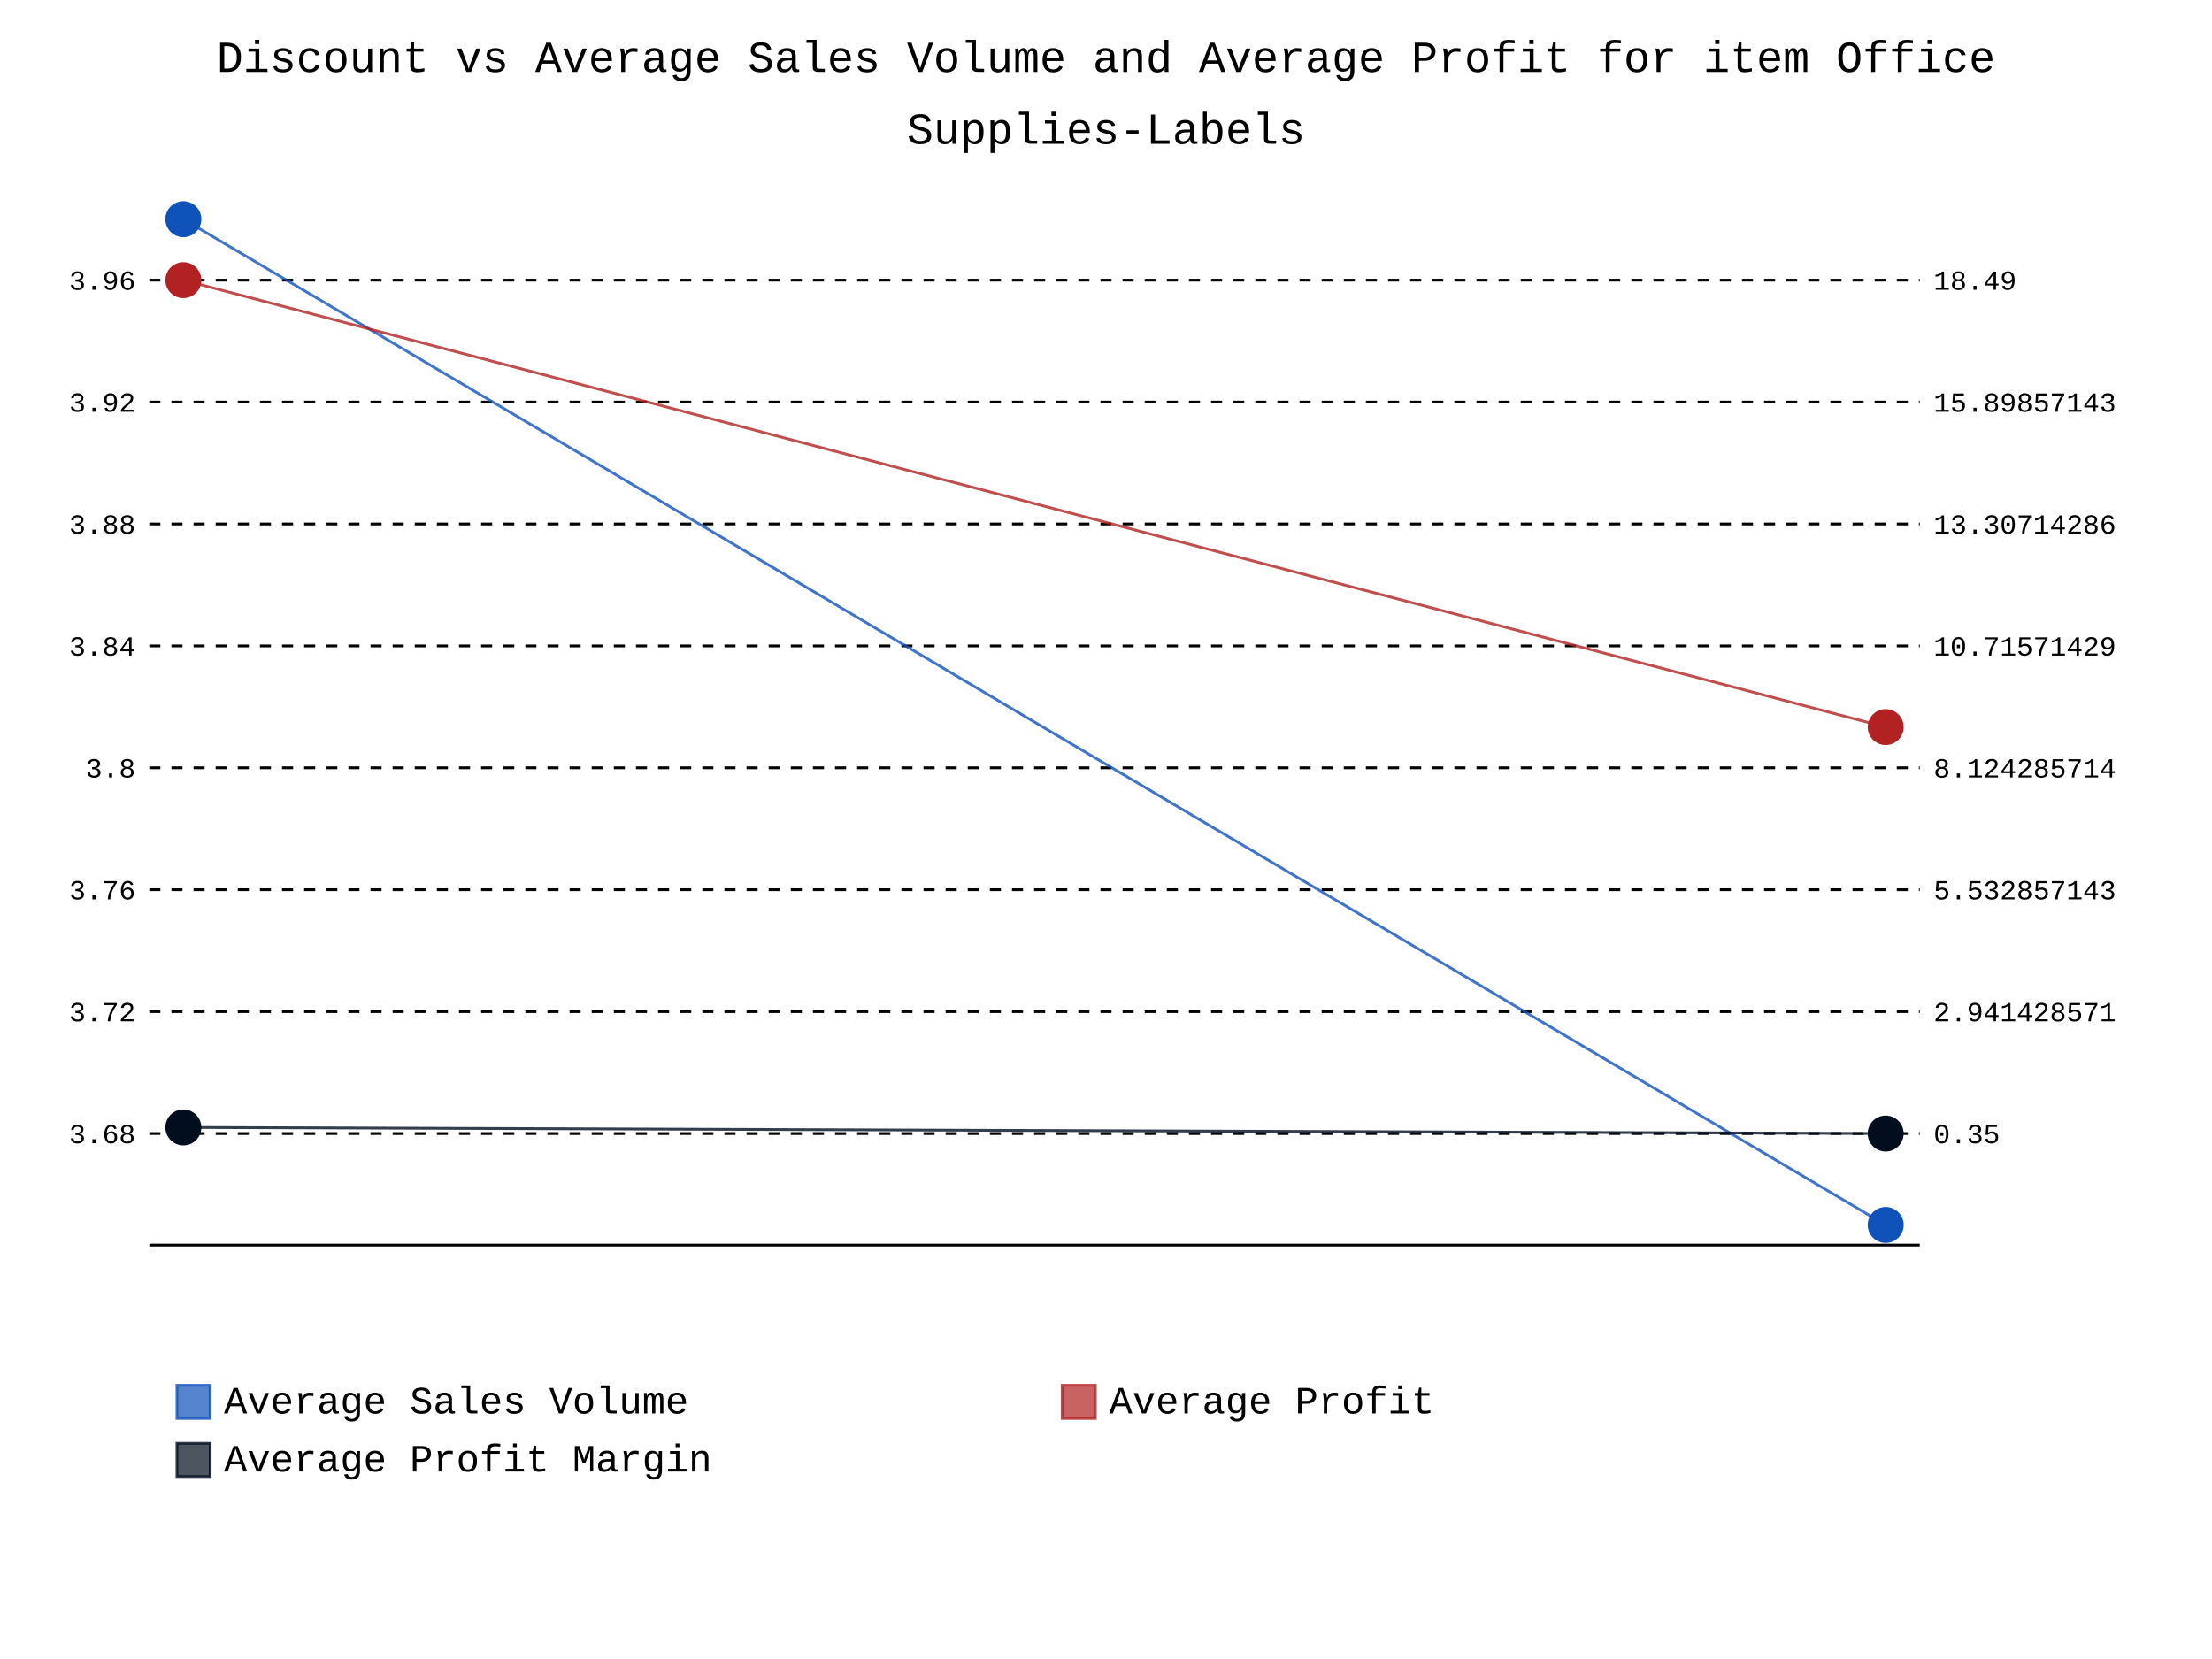
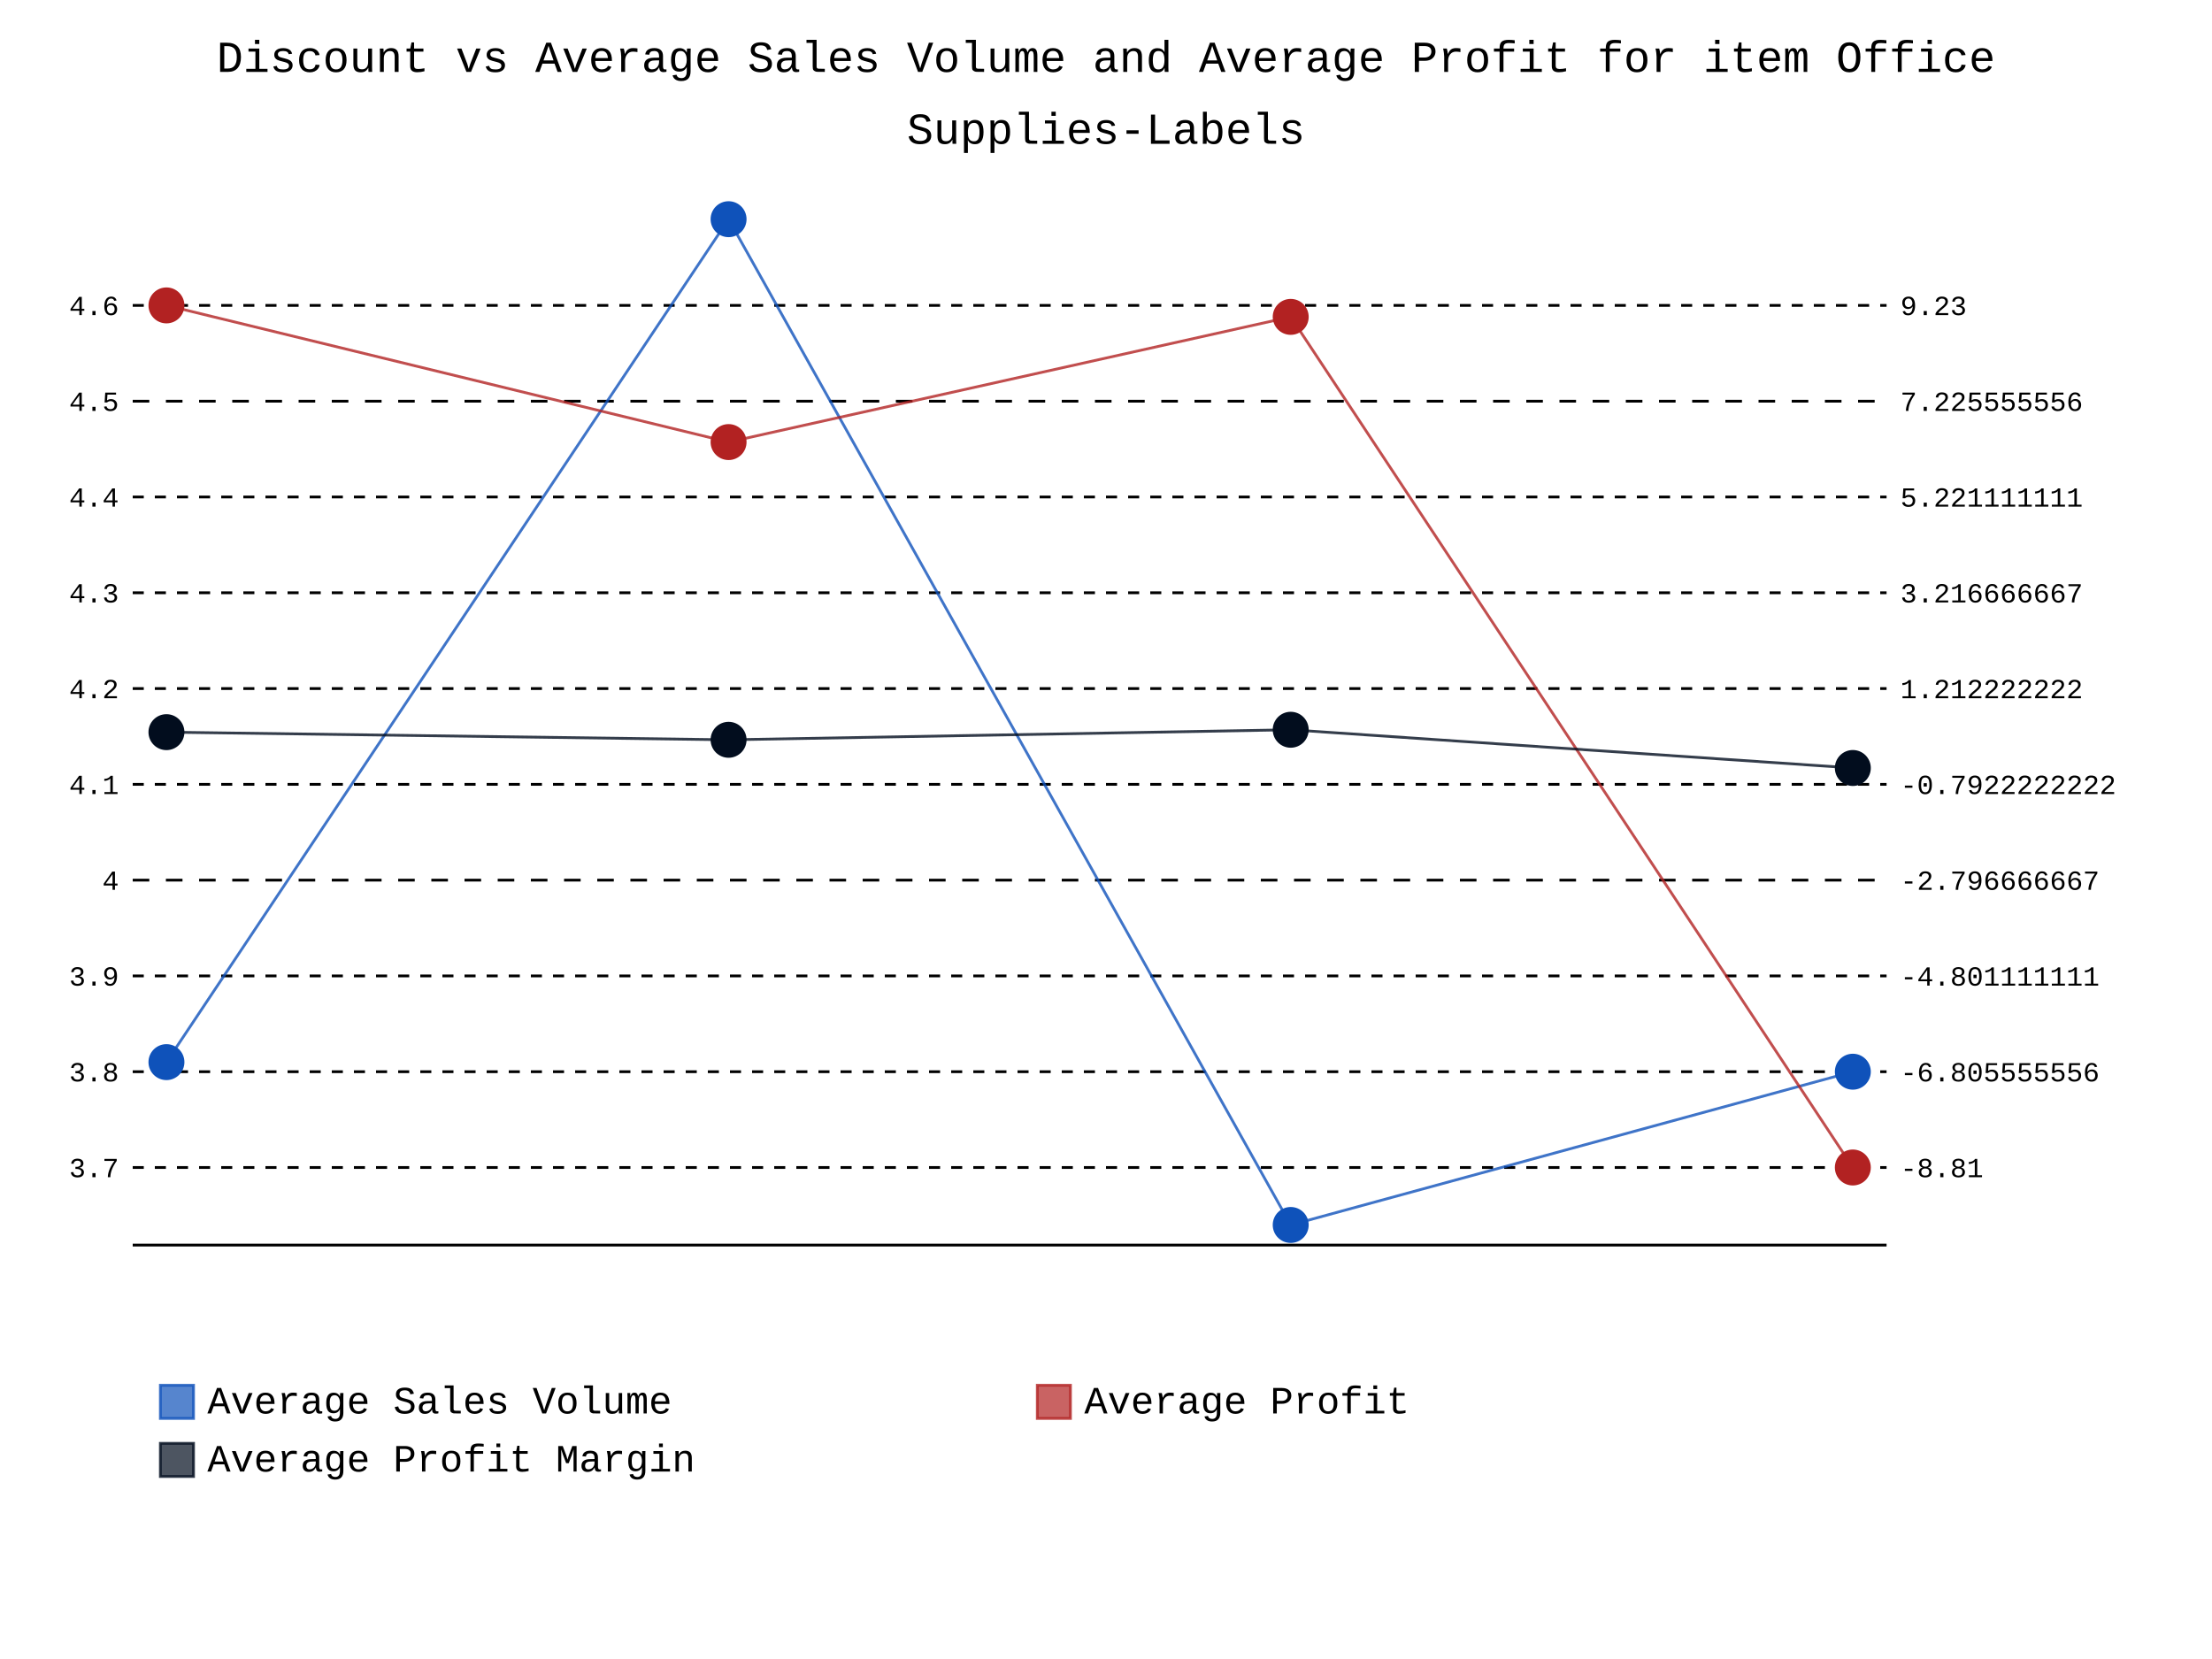
- <svg xmlns="http://www.w3.org/2000/svg" id="chart-756e3cfc-2177-406a-bf2c-ca1e5bf34b81" class="pygal-chart" viewBox="0 0 800 600">
+ <svg xmlns="http://www.w3.org/2000/svg" id="chart-5b7d4afc-eb07-4e99-b65f-93ff5d0a648d" class="pygal-chart" viewBox="0 0 800 600">
  <defs>
-     <style type="text/css">#chart-756e3cfc-2177-406a-bf2c-ca1e5bf34b81{-webkit-user-select:none;-webkit-font-smoothing:antialiased;font-family:Consolas,"Liberation Mono",Menlo,Courier,monospace}#chart-756e3cfc-2177-406a-bf2c-ca1e5bf34b81 .title{font-family:Consolas,"Liberation Mono",Menlo,Courier,monospace;font-size:16px}#chart-756e3cfc-2177-406a-bf2c-ca1e5bf34b81 .legends .legend text{font-family:Consolas,"Liberation Mono",Menlo,Courier,monospace;font-size:14px}#chart-756e3cfc-2177-406a-bf2c-ca1e5bf34b81 .axis text{font-family:Consolas,"Liberation Mono",Menlo,Courier,monospace;font-size:10px}#chart-756e3cfc-2177-406a-bf2c-ca1e5bf34b81 .axis text.major{font-family:Consolas,"Liberation Mono",Menlo,Courier,monospace;font-size:10px}#chart-756e3cfc-2177-406a-bf2c-ca1e5bf34b81 .text-overlay text.value{font-family:Consolas,"Liberation Mono",Menlo,Courier,monospace;font-size:16px}#chart-756e3cfc-2177-406a-bf2c-ca1e5bf34b81 .text-overlay text.label{font-family:Consolas,"Liberation Mono",Menlo,Courier,monospace;font-size:10px}#chart-756e3cfc-2177-406a-bf2c-ca1e5bf34b81 .tooltip{font-family:Consolas,"Liberation Mono",Menlo,Courier,monospace;font-size:14px}#chart-756e3cfc-2177-406a-bf2c-ca1e5bf34b81 text.no_data{font-family:Consolas,"Liberation Mono",Menlo,Courier,monospace;font-size:64px}
- #chart-756e3cfc-2177-406a-bf2c-ca1e5bf34b81{background-color:white}#chart-756e3cfc-2177-406a-bf2c-ca1e5bf34b81 path,#chart-756e3cfc-2177-406a-bf2c-ca1e5bf34b81 line,#chart-756e3cfc-2177-406a-bf2c-ca1e5bf34b81 rect,#chart-756e3cfc-2177-406a-bf2c-ca1e5bf34b81 circle{-webkit-transition:150ms;-moz-transition:150ms;transition:150ms}#chart-756e3cfc-2177-406a-bf2c-ca1e5bf34b81 .graph &gt; .background{fill:white}#chart-756e3cfc-2177-406a-bf2c-ca1e5bf34b81 .plot &gt; .background{fill:white}#chart-756e3cfc-2177-406a-bf2c-ca1e5bf34b81 .graph{fill:black}#chart-756e3cfc-2177-406a-bf2c-ca1e5bf34b81 text.no_data{fill:black}#chart-756e3cfc-2177-406a-bf2c-ca1e5bf34b81 .title{fill:black}#chart-756e3cfc-2177-406a-bf2c-ca1e5bf34b81 .legends .legend text{fill:black}#chart-756e3cfc-2177-406a-bf2c-ca1e5bf34b81 .legends .legend:hover text{fill:black}#chart-756e3cfc-2177-406a-bf2c-ca1e5bf34b81 .axis .line{stroke:black}#chart-756e3cfc-2177-406a-bf2c-ca1e5bf34b81 .axis .guide.line{stroke:#630C0D}#chart-756e3cfc-2177-406a-bf2c-ca1e5bf34b81 .axis .major.line{stroke:black}#chart-756e3cfc-2177-406a-bf2c-ca1e5bf34b81 .axis text.major{fill:black}#chart-756e3cfc-2177-406a-bf2c-ca1e5bf34b81 .axis.y .guides:hover .guide.line,#chart-756e3cfc-2177-406a-bf2c-ca1e5bf34b81 .line-graph .axis.x .guides:hover .guide.line,#chart-756e3cfc-2177-406a-bf2c-ca1e5bf34b81 .stackedline-graph .axis.x .guides:hover .guide.line,#chart-756e3cfc-2177-406a-bf2c-ca1e5bf34b81 .xy-graph .axis.x .guides:hover .guide.line{stroke:black}#chart-756e3cfc-2177-406a-bf2c-ca1e5bf34b81 .axis .guides:hover text{fill:black}#chart-756e3cfc-2177-406a-bf2c-ca1e5bf34b81 .reactive{fill-opacity:.7;stroke-opacity:.8;stroke-width:1}#chart-756e3cfc-2177-406a-bf2c-ca1e5bf34b81 .ci{stroke:black}#chart-756e3cfc-2177-406a-bf2c-ca1e5bf34b81 .reactive.active,#chart-756e3cfc-2177-406a-bf2c-ca1e5bf34b81 .active .reactive{fill-opacity:.8;stroke-opacity:.9;stroke-width:4}#chart-756e3cfc-2177-406a-bf2c-ca1e5bf34b81 .ci .reactive.active{stroke-width:1.5}#chart-756e3cfc-2177-406a-bf2c-ca1e5bf34b81 .series text{fill:black}#chart-756e3cfc-2177-406a-bf2c-ca1e5bf34b81 .tooltip rect{fill:white;stroke:black;-webkit-transition:opacity 150ms;-moz-transition:opacity 150ms;transition:opacity 150ms}#chart-756e3cfc-2177-406a-bf2c-ca1e5bf34b81 .tooltip .label{fill:black}#chart-756e3cfc-2177-406a-bf2c-ca1e5bf34b81 .tooltip .label{fill:black}#chart-756e3cfc-2177-406a-bf2c-ca1e5bf34b81 .tooltip .legend{font-size:.8em;fill:#630C0D}#chart-756e3cfc-2177-406a-bf2c-ca1e5bf34b81 .tooltip .x_label{font-size:.6em;fill:black}#chart-756e3cfc-2177-406a-bf2c-ca1e5bf34b81 .tooltip .xlink{font-size:.5em;text-decoration:underline}#chart-756e3cfc-2177-406a-bf2c-ca1e5bf34b81 .tooltip .value{font-size:1.5em}#chart-756e3cfc-2177-406a-bf2c-ca1e5bf34b81 .bound{font-size:.5em}#chart-756e3cfc-2177-406a-bf2c-ca1e5bf34b81 .max-value{font-size:.75em;fill:#630C0D}#chart-756e3cfc-2177-406a-bf2c-ca1e5bf34b81 .map-element{fill:white;stroke:#630C0D !important}#chart-756e3cfc-2177-406a-bf2c-ca1e5bf34b81 .map-element .reactive{fill-opacity:inherit;stroke-opacity:inherit}#chart-756e3cfc-2177-406a-bf2c-ca1e5bf34b81 .color-0,#chart-756e3cfc-2177-406a-bf2c-ca1e5bf34b81 .color-0 a:visited{stroke:#0f52ba;fill:#0f52ba}#chart-756e3cfc-2177-406a-bf2c-ca1e5bf34b81 .color-1,#chart-756e3cfc-2177-406a-bf2c-ca1e5bf34b81 .color-1 a:visited{stroke:#b22222;fill:#b22222}#chart-756e3cfc-2177-406a-bf2c-ca1e5bf34b81 .color-2,#chart-756e3cfc-2177-406a-bf2c-ca1e5bf34b81 .color-2 a:visited{stroke:#020d1e;fill:#020d1e}#chart-756e3cfc-2177-406a-bf2c-ca1e5bf34b81 .text-overlay .color-0 text{fill:black}#chart-756e3cfc-2177-406a-bf2c-ca1e5bf34b81 .text-overlay .color-1 text{fill:black}#chart-756e3cfc-2177-406a-bf2c-ca1e5bf34b81 .text-overlay .color-2 text{fill:white}
- #chart-756e3cfc-2177-406a-bf2c-ca1e5bf34b81 text.no_data{text-anchor:middle}#chart-756e3cfc-2177-406a-bf2c-ca1e5bf34b81 .guide.line{fill:none}#chart-756e3cfc-2177-406a-bf2c-ca1e5bf34b81 .centered{text-anchor:middle}#chart-756e3cfc-2177-406a-bf2c-ca1e5bf34b81 .title{text-anchor:middle}#chart-756e3cfc-2177-406a-bf2c-ca1e5bf34b81 .legends .legend text{fill-opacity:1}#chart-756e3cfc-2177-406a-bf2c-ca1e5bf34b81 .axis.x text{text-anchor:middle}#chart-756e3cfc-2177-406a-bf2c-ca1e5bf34b81 .axis.x:not(.web) text[transform]{text-anchor:start}#chart-756e3cfc-2177-406a-bf2c-ca1e5bf34b81 .axis.x:not(.web) text[transform].backwards{text-anchor:end}#chart-756e3cfc-2177-406a-bf2c-ca1e5bf34b81 .axis.y text{text-anchor:end}#chart-756e3cfc-2177-406a-bf2c-ca1e5bf34b81 .axis.y text[transform].backwards{text-anchor:start}#chart-756e3cfc-2177-406a-bf2c-ca1e5bf34b81 .axis.y2 text{text-anchor:start}#chart-756e3cfc-2177-406a-bf2c-ca1e5bf34b81 .axis.y2 text[transform].backwards{text-anchor:end}#chart-756e3cfc-2177-406a-bf2c-ca1e5bf34b81 .axis .guide.line{stroke-dasharray:4,4;stroke:black}#chart-756e3cfc-2177-406a-bf2c-ca1e5bf34b81 .axis .major.guide.line{stroke-dasharray:6,6;stroke:black}#chart-756e3cfc-2177-406a-bf2c-ca1e5bf34b81 .horizontal .axis.y .guide.line,#chart-756e3cfc-2177-406a-bf2c-ca1e5bf34b81 .horizontal .axis.y2 .guide.line,#chart-756e3cfc-2177-406a-bf2c-ca1e5bf34b81 .vertical .axis.x .guide.line{opacity:0}#chart-756e3cfc-2177-406a-bf2c-ca1e5bf34b81 .horizontal .axis.always_show .guide.line,#chart-756e3cfc-2177-406a-bf2c-ca1e5bf34b81 .vertical .axis.always_show .guide.line{opacity:1 !important}#chart-756e3cfc-2177-406a-bf2c-ca1e5bf34b81 .axis.y .guides:hover .guide.line,#chart-756e3cfc-2177-406a-bf2c-ca1e5bf34b81 .axis.y2 .guides:hover .guide.line,#chart-756e3cfc-2177-406a-bf2c-ca1e5bf34b81 .axis.x .guides:hover .guide.line{opacity:1}#chart-756e3cfc-2177-406a-bf2c-ca1e5bf34b81 .axis .guides:hover text{opacity:1}#chart-756e3cfc-2177-406a-bf2c-ca1e5bf34b81 .nofill{fill:none}#chart-756e3cfc-2177-406a-bf2c-ca1e5bf34b81 .subtle-fill{fill-opacity:.2}#chart-756e3cfc-2177-406a-bf2c-ca1e5bf34b81 .dot{stroke-width:1px;fill-opacity:1;stroke-opacity:1}#chart-756e3cfc-2177-406a-bf2c-ca1e5bf34b81 .dot.active{stroke-width:5px}#chart-756e3cfc-2177-406a-bf2c-ca1e5bf34b81 .dot.negative{fill:transparent}#chart-756e3cfc-2177-406a-bf2c-ca1e5bf34b81 text,#chart-756e3cfc-2177-406a-bf2c-ca1e5bf34b81 tspan{stroke:none !important}#chart-756e3cfc-2177-406a-bf2c-ca1e5bf34b81 .series text.active{opacity:1}#chart-756e3cfc-2177-406a-bf2c-ca1e5bf34b81 .tooltip rect{fill-opacity:.95;stroke-width:.5}#chart-756e3cfc-2177-406a-bf2c-ca1e5bf34b81 .tooltip text{fill-opacity:1}#chart-756e3cfc-2177-406a-bf2c-ca1e5bf34b81 .showable{visibility:hidden}#chart-756e3cfc-2177-406a-bf2c-ca1e5bf34b81 .showable.shown{visibility:visible}#chart-756e3cfc-2177-406a-bf2c-ca1e5bf34b81 .gauge-background{fill:rgba(229,229,229,1);stroke:none}#chart-756e3cfc-2177-406a-bf2c-ca1e5bf34b81 .bg-lines{stroke:white;stroke-width:2px}</style>
+     <style type="text/css">#chart-5b7d4afc-eb07-4e99-b65f-93ff5d0a648d{-webkit-user-select:none;-webkit-font-smoothing:antialiased;font-family:Consolas,"Liberation Mono",Menlo,Courier,monospace}#chart-5b7d4afc-eb07-4e99-b65f-93ff5d0a648d .title{font-family:Consolas,"Liberation Mono",Menlo,Courier,monospace;font-size:16px}#chart-5b7d4afc-eb07-4e99-b65f-93ff5d0a648d .legends .legend text{font-family:Consolas,"Liberation Mono",Menlo,Courier,monospace;font-size:14px}#chart-5b7d4afc-eb07-4e99-b65f-93ff5d0a648d .axis text{font-family:Consolas,"Liberation Mono",Menlo,Courier,monospace;font-size:10px}#chart-5b7d4afc-eb07-4e99-b65f-93ff5d0a648d .axis text.major{font-family:Consolas,"Liberation Mono",Menlo,Courier,monospace;font-size:10px}#chart-5b7d4afc-eb07-4e99-b65f-93ff5d0a648d .text-overlay text.value{font-family:Consolas,"Liberation Mono",Menlo,Courier,monospace;font-size:16px}#chart-5b7d4afc-eb07-4e99-b65f-93ff5d0a648d .text-overlay text.label{font-family:Consolas,"Liberation Mono",Menlo,Courier,monospace;font-size:10px}#chart-5b7d4afc-eb07-4e99-b65f-93ff5d0a648d .tooltip{font-family:Consolas,"Liberation Mono",Menlo,Courier,monospace;font-size:14px}#chart-5b7d4afc-eb07-4e99-b65f-93ff5d0a648d text.no_data{font-family:Consolas,"Liberation Mono",Menlo,Courier,monospace;font-size:64px}
+ #chart-5b7d4afc-eb07-4e99-b65f-93ff5d0a648d{background-color:white}#chart-5b7d4afc-eb07-4e99-b65f-93ff5d0a648d path,#chart-5b7d4afc-eb07-4e99-b65f-93ff5d0a648d line,#chart-5b7d4afc-eb07-4e99-b65f-93ff5d0a648d rect,#chart-5b7d4afc-eb07-4e99-b65f-93ff5d0a648d circle{-webkit-transition:150ms;-moz-transition:150ms;transition:150ms}#chart-5b7d4afc-eb07-4e99-b65f-93ff5d0a648d .graph &gt; .background{fill:white}#chart-5b7d4afc-eb07-4e99-b65f-93ff5d0a648d .plot &gt; .background{fill:white}#chart-5b7d4afc-eb07-4e99-b65f-93ff5d0a648d .graph{fill:black}#chart-5b7d4afc-eb07-4e99-b65f-93ff5d0a648d text.no_data{fill:black}#chart-5b7d4afc-eb07-4e99-b65f-93ff5d0a648d .title{fill:black}#chart-5b7d4afc-eb07-4e99-b65f-93ff5d0a648d .legends .legend text{fill:black}#chart-5b7d4afc-eb07-4e99-b65f-93ff5d0a648d .legends .legend:hover text{fill:black}#chart-5b7d4afc-eb07-4e99-b65f-93ff5d0a648d .axis .line{stroke:black}#chart-5b7d4afc-eb07-4e99-b65f-93ff5d0a648d .axis .guide.line{stroke:#630C0D}#chart-5b7d4afc-eb07-4e99-b65f-93ff5d0a648d .axis .major.line{stroke:black}#chart-5b7d4afc-eb07-4e99-b65f-93ff5d0a648d .axis text.major{fill:black}#chart-5b7d4afc-eb07-4e99-b65f-93ff5d0a648d .axis.y .guides:hover .guide.line,#chart-5b7d4afc-eb07-4e99-b65f-93ff5d0a648d .line-graph .axis.x .guides:hover .guide.line,#chart-5b7d4afc-eb07-4e99-b65f-93ff5d0a648d .stackedline-graph .axis.x .guides:hover .guide.line,#chart-5b7d4afc-eb07-4e99-b65f-93ff5d0a648d .xy-graph .axis.x .guides:hover .guide.line{stroke:black}#chart-5b7d4afc-eb07-4e99-b65f-93ff5d0a648d .axis .guides:hover text{fill:black}#chart-5b7d4afc-eb07-4e99-b65f-93ff5d0a648d .reactive{fill-opacity:.7;stroke-opacity:.8;stroke-width:1}#chart-5b7d4afc-eb07-4e99-b65f-93ff5d0a648d .ci{stroke:black}#chart-5b7d4afc-eb07-4e99-b65f-93ff5d0a648d .reactive.active,#chart-5b7d4afc-eb07-4e99-b65f-93ff5d0a648d .active .reactive{fill-opacity:.8;stroke-opacity:.9;stroke-width:4}#chart-5b7d4afc-eb07-4e99-b65f-93ff5d0a648d .ci .reactive.active{stroke-width:1.5}#chart-5b7d4afc-eb07-4e99-b65f-93ff5d0a648d .series text{fill:black}#chart-5b7d4afc-eb07-4e99-b65f-93ff5d0a648d .tooltip rect{fill:white;stroke:black;-webkit-transition:opacity 150ms;-moz-transition:opacity 150ms;transition:opacity 150ms}#chart-5b7d4afc-eb07-4e99-b65f-93ff5d0a648d .tooltip .label{fill:black}#chart-5b7d4afc-eb07-4e99-b65f-93ff5d0a648d .tooltip .label{fill:black}#chart-5b7d4afc-eb07-4e99-b65f-93ff5d0a648d .tooltip .legend{font-size:.8em;fill:#630C0D}#chart-5b7d4afc-eb07-4e99-b65f-93ff5d0a648d .tooltip .x_label{font-size:.6em;fill:black}#chart-5b7d4afc-eb07-4e99-b65f-93ff5d0a648d .tooltip .xlink{font-size:.5em;text-decoration:underline}#chart-5b7d4afc-eb07-4e99-b65f-93ff5d0a648d .tooltip .value{font-size:1.5em}#chart-5b7d4afc-eb07-4e99-b65f-93ff5d0a648d .bound{font-size:.5em}#chart-5b7d4afc-eb07-4e99-b65f-93ff5d0a648d .max-value{font-size:.75em;fill:#630C0D}#chart-5b7d4afc-eb07-4e99-b65f-93ff5d0a648d .map-element{fill:white;stroke:#630C0D !important}#chart-5b7d4afc-eb07-4e99-b65f-93ff5d0a648d .map-element .reactive{fill-opacity:inherit;stroke-opacity:inherit}#chart-5b7d4afc-eb07-4e99-b65f-93ff5d0a648d .color-0,#chart-5b7d4afc-eb07-4e99-b65f-93ff5d0a648d .color-0 a:visited{stroke:#0f52ba;fill:#0f52ba}#chart-5b7d4afc-eb07-4e99-b65f-93ff5d0a648d .color-1,#chart-5b7d4afc-eb07-4e99-b65f-93ff5d0a648d .color-1 a:visited{stroke:#b22222;fill:#b22222}#chart-5b7d4afc-eb07-4e99-b65f-93ff5d0a648d .color-2,#chart-5b7d4afc-eb07-4e99-b65f-93ff5d0a648d .color-2 a:visited{stroke:#020d1e;fill:#020d1e}#chart-5b7d4afc-eb07-4e99-b65f-93ff5d0a648d .text-overlay .color-0 text{fill:black}#chart-5b7d4afc-eb07-4e99-b65f-93ff5d0a648d .text-overlay .color-1 text{fill:black}#chart-5b7d4afc-eb07-4e99-b65f-93ff5d0a648d .text-overlay .color-2 text{fill:white}
+ #chart-5b7d4afc-eb07-4e99-b65f-93ff5d0a648d text.no_data{text-anchor:middle}#chart-5b7d4afc-eb07-4e99-b65f-93ff5d0a648d .guide.line{fill:none}#chart-5b7d4afc-eb07-4e99-b65f-93ff5d0a648d .centered{text-anchor:middle}#chart-5b7d4afc-eb07-4e99-b65f-93ff5d0a648d .title{text-anchor:middle}#chart-5b7d4afc-eb07-4e99-b65f-93ff5d0a648d .legends .legend text{fill-opacity:1}#chart-5b7d4afc-eb07-4e99-b65f-93ff5d0a648d .axis.x text{text-anchor:middle}#chart-5b7d4afc-eb07-4e99-b65f-93ff5d0a648d .axis.x:not(.web) text[transform]{text-anchor:start}#chart-5b7d4afc-eb07-4e99-b65f-93ff5d0a648d .axis.x:not(.web) text[transform].backwards{text-anchor:end}#chart-5b7d4afc-eb07-4e99-b65f-93ff5d0a648d .axis.y text{text-anchor:end}#chart-5b7d4afc-eb07-4e99-b65f-93ff5d0a648d .axis.y text[transform].backwards{text-anchor:start}#chart-5b7d4afc-eb07-4e99-b65f-93ff5d0a648d .axis.y2 text{text-anchor:start}#chart-5b7d4afc-eb07-4e99-b65f-93ff5d0a648d .axis.y2 text[transform].backwards{text-anchor:end}#chart-5b7d4afc-eb07-4e99-b65f-93ff5d0a648d .axis .guide.line{stroke-dasharray:4,4;stroke:black}#chart-5b7d4afc-eb07-4e99-b65f-93ff5d0a648d .axis .major.guide.line{stroke-dasharray:6,6;stroke:black}#chart-5b7d4afc-eb07-4e99-b65f-93ff5d0a648d .horizontal .axis.y .guide.line,#chart-5b7d4afc-eb07-4e99-b65f-93ff5d0a648d .horizontal .axis.y2 .guide.line,#chart-5b7d4afc-eb07-4e99-b65f-93ff5d0a648d .vertical .axis.x .guide.line{opacity:0}#chart-5b7d4afc-eb07-4e99-b65f-93ff5d0a648d .horizontal .axis.always_show .guide.line,#chart-5b7d4afc-eb07-4e99-b65f-93ff5d0a648d .vertical .axis.always_show .guide.line{opacity:1 !important}#chart-5b7d4afc-eb07-4e99-b65f-93ff5d0a648d .axis.y .guides:hover .guide.line,#chart-5b7d4afc-eb07-4e99-b65f-93ff5d0a648d .axis.y2 .guides:hover .guide.line,#chart-5b7d4afc-eb07-4e99-b65f-93ff5d0a648d .axis.x .guides:hover .guide.line{opacity:1}#chart-5b7d4afc-eb07-4e99-b65f-93ff5d0a648d .axis .guides:hover text{opacity:1}#chart-5b7d4afc-eb07-4e99-b65f-93ff5d0a648d .nofill{fill:none}#chart-5b7d4afc-eb07-4e99-b65f-93ff5d0a648d .subtle-fill{fill-opacity:.2}#chart-5b7d4afc-eb07-4e99-b65f-93ff5d0a648d .dot{stroke-width:1px;fill-opacity:1;stroke-opacity:1}#chart-5b7d4afc-eb07-4e99-b65f-93ff5d0a648d .dot.active{stroke-width:5px}#chart-5b7d4afc-eb07-4e99-b65f-93ff5d0a648d .dot.negative{fill:transparent}#chart-5b7d4afc-eb07-4e99-b65f-93ff5d0a648d text,#chart-5b7d4afc-eb07-4e99-b65f-93ff5d0a648d tspan{stroke:none !important}#chart-5b7d4afc-eb07-4e99-b65f-93ff5d0a648d .series text.active{opacity:1}#chart-5b7d4afc-eb07-4e99-b65f-93ff5d0a648d .tooltip rect{fill-opacity:.95;stroke-width:.5}#chart-5b7d4afc-eb07-4e99-b65f-93ff5d0a648d .tooltip text{fill-opacity:1}#chart-5b7d4afc-eb07-4e99-b65f-93ff5d0a648d .showable{visibility:hidden}#chart-5b7d4afc-eb07-4e99-b65f-93ff5d0a648d .showable.shown{visibility:visible}#chart-5b7d4afc-eb07-4e99-b65f-93ff5d0a648d .gauge-background{fill:rgba(229,229,229,1);stroke:none}#chart-5b7d4afc-eb07-4e99-b65f-93ff5d0a648d .bg-lines{stroke:white;stroke-width:2px}</style>
  </defs>
  <g class="graph line-graph vertical">
    <rect x="0" y="0" width="800" height="600" class="background" />
-     <g transform="translate(54, 72)" class="plot">
-       <rect x="0" y="0" width="640.302" height="378.302" class="background" />
+     <g transform="translate(48, 72)" class="plot">
+       <rect x="0" y="0" width="634.302" height="378.302" class="background" />
      <g class="axis y always_show">
-         <path d="M0 378.302 h640.302" class="line" />
+         <path d="M0 378.302 h634.302" class="line" />
        <g class="guides">
-           <path d="M0 337.958 h640.302" class="guide line" />
-           <text x="-5" y="341.458" class="">3.68</text>
+           <path d="M0 350.241 h634.302" class="guide line" />
+           <text x="-5" y="353.741" class="">3.7</text>
        </g>
        <g class="guides">
-           <path d="M0 293.867 h640.302" class="guide line" />
-           <text x="-5" y="297.367" class="">3.72</text>
+           <path d="M0 315.598 h634.302" class="guide line" />
+           <text x="-5" y="319.098" class="">3.8</text>
        </g>
        <g class="guides">
-           <path d="M0 249.776 h640.302" class="guide line" />
-           <text x="-5" y="253.276" class="">3.76</text>
+           <path d="M0 280.955 h634.302" class="guide line" />
+           <text x="-5" y="284.455" class="">3.9</text>
        </g>
        <g class="guides">
-           <path d="M0 205.685 h640.302" class="guide line" />
-           <text x="-5" y="209.185" class="">3.8</text>
+           <path d="M0 246.312 h634.302" class="major guide line" />
+           <text x="-5" y="249.812" class="major">4</text>
        </g>
        <g class="guides">
-           <path d="M0 161.594 h640.302" class="guide line" />
-           <text x="-5" y="165.094" class="">3.84</text>
+           <path d="M0 211.669 h634.302" class="guide line" />
+           <text x="-5" y="215.169" class="">4.1</text>
        </g>
        <g class="guides">
-           <path d="M0 117.503 h640.302" class="guide line" />
-           <text x="-5" y="121.003" class="">3.88</text>
+           <path d="M0 177.026 h634.302" class="guide line" />
+           <text x="-5" y="180.526" class="">4.2</text>
        </g>
        <g class="guides">
-           <path d="M0 73.412 h640.302" class="guide line" />
-           <text x="-5" y="76.912" class="">3.92</text>
+           <path d="M0 142.383 h634.302" class="guide line" />
+           <text x="-5" y="145.883" class="">4.3</text>
        </g>
        <g class="guides">
-           <path d="M0 29.321 h640.302" class="guide line" />
-           <text x="-5" y="32.821" class="">3.96</text>
+           <path d="M0 107.74 h634.302" class="guide line" />
+           <text x="-5" y="111.24" class="">4.4</text>
+         </g>
+         <g class="guides">
+           <path d="M0 73.097 h634.302" class="major guide line" />
+           <text x="-5" y="76.597" class="major">4.5</text>
+         </g>
+         <g class="guides">
+           <path d="M0 38.454 h634.302" class="guide line" />
+           <text x="-5" y="41.954" class="">4.6</text>
        </g>
      </g>
      <g class="axis y2">
        <g class="guides">
-           <text x="645.302" y="341.458" class="">0.35</text>
+           <text x="639.302" y="353.741" class="">-8.81</text>
        </g>
        <g class="guides">
-           <text x="645.302" y="297.367" class="">2.941428571</text>
+           <text x="639.302" y="319.098" class="">-6.805555556</text>
        </g>
        <g class="guides">
-           <text x="645.302" y="253.276" class="">5.532857143</text>
+           <text x="639.302" y="284.455" class="">-4.801111111</text>
        </g>
        <g class="guides">
-           <text x="645.302" y="209.185" class="">8.124285714</text>
+           <text x="639.302" y="249.812" class="major">-2.796666667</text>
        </g>
        <g class="guides">
-           <text x="645.302" y="165.094" class="">10.71571429</text>
+           <text x="639.302" y="215.169" class="">-0.7922222222</text>
        </g>
        <g class="guides">
-           <text x="645.302" y="121.003" class="">13.30714286</text>
+           <text x="639.302" y="180.526" class="">1.212222222</text>
        </g>
        <g class="guides">
-           <text x="645.302" y="76.912" class="">15.89857143</text>
+           <text x="639.302" y="145.883" class="">3.216666667</text>
        </g>
        <g class="guides">
-           <text x="645.302" y="32.821" class="">18.49</text>
+           <text x="639.302" y="111.24" class="">5.221111111</text>
+         </g>
+         <g class="guides">
+           <text x="639.302" y="76.597" class="major">7.225555556</text>
+         </g>
+         <g class="guides">
+           <text x="639.302" y="41.954" class="">9.23</text>
        </g>
      </g>
      <g class="axis x" />
      <g class="series serie-0 color-0">
-         <path d="M12.313 7.275 L627.988 371.026" class="line reactive nofill" />
+         <path d="M12.198 312.133 L215.5 7.275 418.802 371.026 622.103 315.598" class="line reactive nofill" />
      </g>
      <g class="series serie-1 color-1">
-         <path d="M12.313 29.321 L627.988 190.955" class="line reactive nofill" />
+         <path d="M12.198 38.454 L215.5 87.883 418.802 42.602 622.103 350.241" class="line reactive nofill" />
      </g>
      <g class="series serie-2 color-2">
-         <path d="M12.313 335.746 L627.988 337.958" class="line reactive nofill" />
+         <path d="M12.198 192.792 L215.5 195.557 418.802 191.928 622.103 205.754" class="line reactive nofill" />
      </g>
    </g>
    <g class="titles">
      <text x="400.0" y="26" class="title plot_title">Discount vs Average Sales Volume and Average Profit for item Office</text>
      <text x="400.0" y="52" class="title plot_title">Supplies-Labels</text>
    </g>
-     <g transform="translate(54, 72)" class="plot overlay">
+     <g transform="translate(48, 72)" class="plot overlay">
      <g class="series serie-0 color-0">
        <g class="dots">
-           <circle cx="12.313" cy="7.275" r="6" class="dot reactive tooltip-trigger" />
+           <circle cx="12.198" cy="312.133" r="6" class="dot reactive tooltip-trigger" />
        </g>
        <g class="dots">
-           <circle cx="627.988" cy="371.026" r="6" class="dot reactive tooltip-trigger" />
+           <circle cx="215.5" cy="7.275" r="6" class="dot reactive tooltip-trigger" />
+         </g>
+         <g class="dots">
+           <circle cx="418.802" cy="371.026" r="6" class="dot reactive tooltip-trigger" />
+         </g>
+         <g class="dots">
+           <circle cx="622.103" cy="315.598" r="6" class="dot reactive tooltip-trigger" />
        </g>
      </g>
      <g class="series serie-1 color-1">
        <g class="dots">
-           <circle cx="12.313" cy="29.321" r="6" class="dot reactive tooltip-trigger" />
+           <circle cx="12.198" cy="38.454" r="6" class="dot reactive tooltip-trigger" />
        </g>
        <g class="dots">
-           <circle cx="627.988" cy="190.955" r="6" class="dot reactive tooltip-trigger" />
+           <circle cx="215.5" cy="87.883" r="6" class="dot reactive tooltip-trigger" />
+         </g>
+         <g class="dots">
+           <circle cx="418.802" cy="42.602" r="6" class="dot reactive tooltip-trigger" />
+         </g>
+         <g class="dots">
+           <circle cx="622.103" cy="350.241" r="6" class="dot reactive tooltip-trigger" />
        </g>
      </g>
      <g class="series serie-2 color-2">
        <g class="dots">
-           <circle cx="12.313" cy="335.746" r="6" class="dot reactive tooltip-trigger" />
+           <circle cx="12.198" cy="192.792" r="6" class="dot reactive tooltip-trigger" />
        </g>
        <g class="dots">
-           <circle cx="627.988" cy="337.958" r="6" class="dot reactive tooltip-trigger" />
+           <circle cx="215.5" cy="195.557" r="6" class="dot reactive tooltip-trigger" />
+         </g>
+         <g class="dots">
+           <circle cx="418.802" cy="191.928" r="6" class="dot reactive tooltip-trigger" />
+         </g>
+         <g class="dots">
+           <circle cx="622.103" cy="205.754" r="6" class="dot reactive tooltip-trigger" />
        </g>
      </g>
    </g>
-     <g transform="translate(54, 72)" class="plot text-overlay">
+     <g transform="translate(48, 72)" class="plot text-overlay">
      <g class="series serie-0 color-0" />
      <g class="series serie-1 color-1" />
      <g class="series serie-2 color-2" />
    </g>
-     <g transform="translate(54, 72)" class="plot tooltip-overlay">
+     <g transform="translate(48, 72)" class="plot tooltip-overlay">
      <g transform="translate(0 0)" style="opacity: 0" class="tooltip">
        <rect rx="0" ry="0" width="0" height="0" class="tooltip-box" />
        <g class="text" />
      </g>
    </g>
-     <g transform="translate(64, 500)" class="legends">
+     <g transform="translate(58, 500)" class="legends">
      <g id="activate-serie-0" class="legend reactive activate-serie">
        <rect x="0.0" y="1.0" width="12" height="12" class="color-0 reactive" />
        <text x="17.0" y="11.2">Average Sales Volume</text>
      </g>
      <g id="activate-serie-1" class="legend reactive activate-serie">
-         <rect x="320.151" y="1.0" width="12" height="12" class="color-1 reactive" />
-         <text x="337.151" y="11.2">Average Profit</text>
+         <rect x="317.151" y="1.0" width="12" height="12" class="color-1 reactive" />
+         <text x="334.151" y="11.2">Average Profit</text>
      </g>
      <g id="activate-serie-2" class="legend reactive activate-serie">
        <rect x="0.0" y="22.0" width="12" height="12" class="color-2 reactive" />
        <text x="17.0" y="32.2">Average Profit Margin</text>
      </g>
    </g>
  </g>
</svg>
